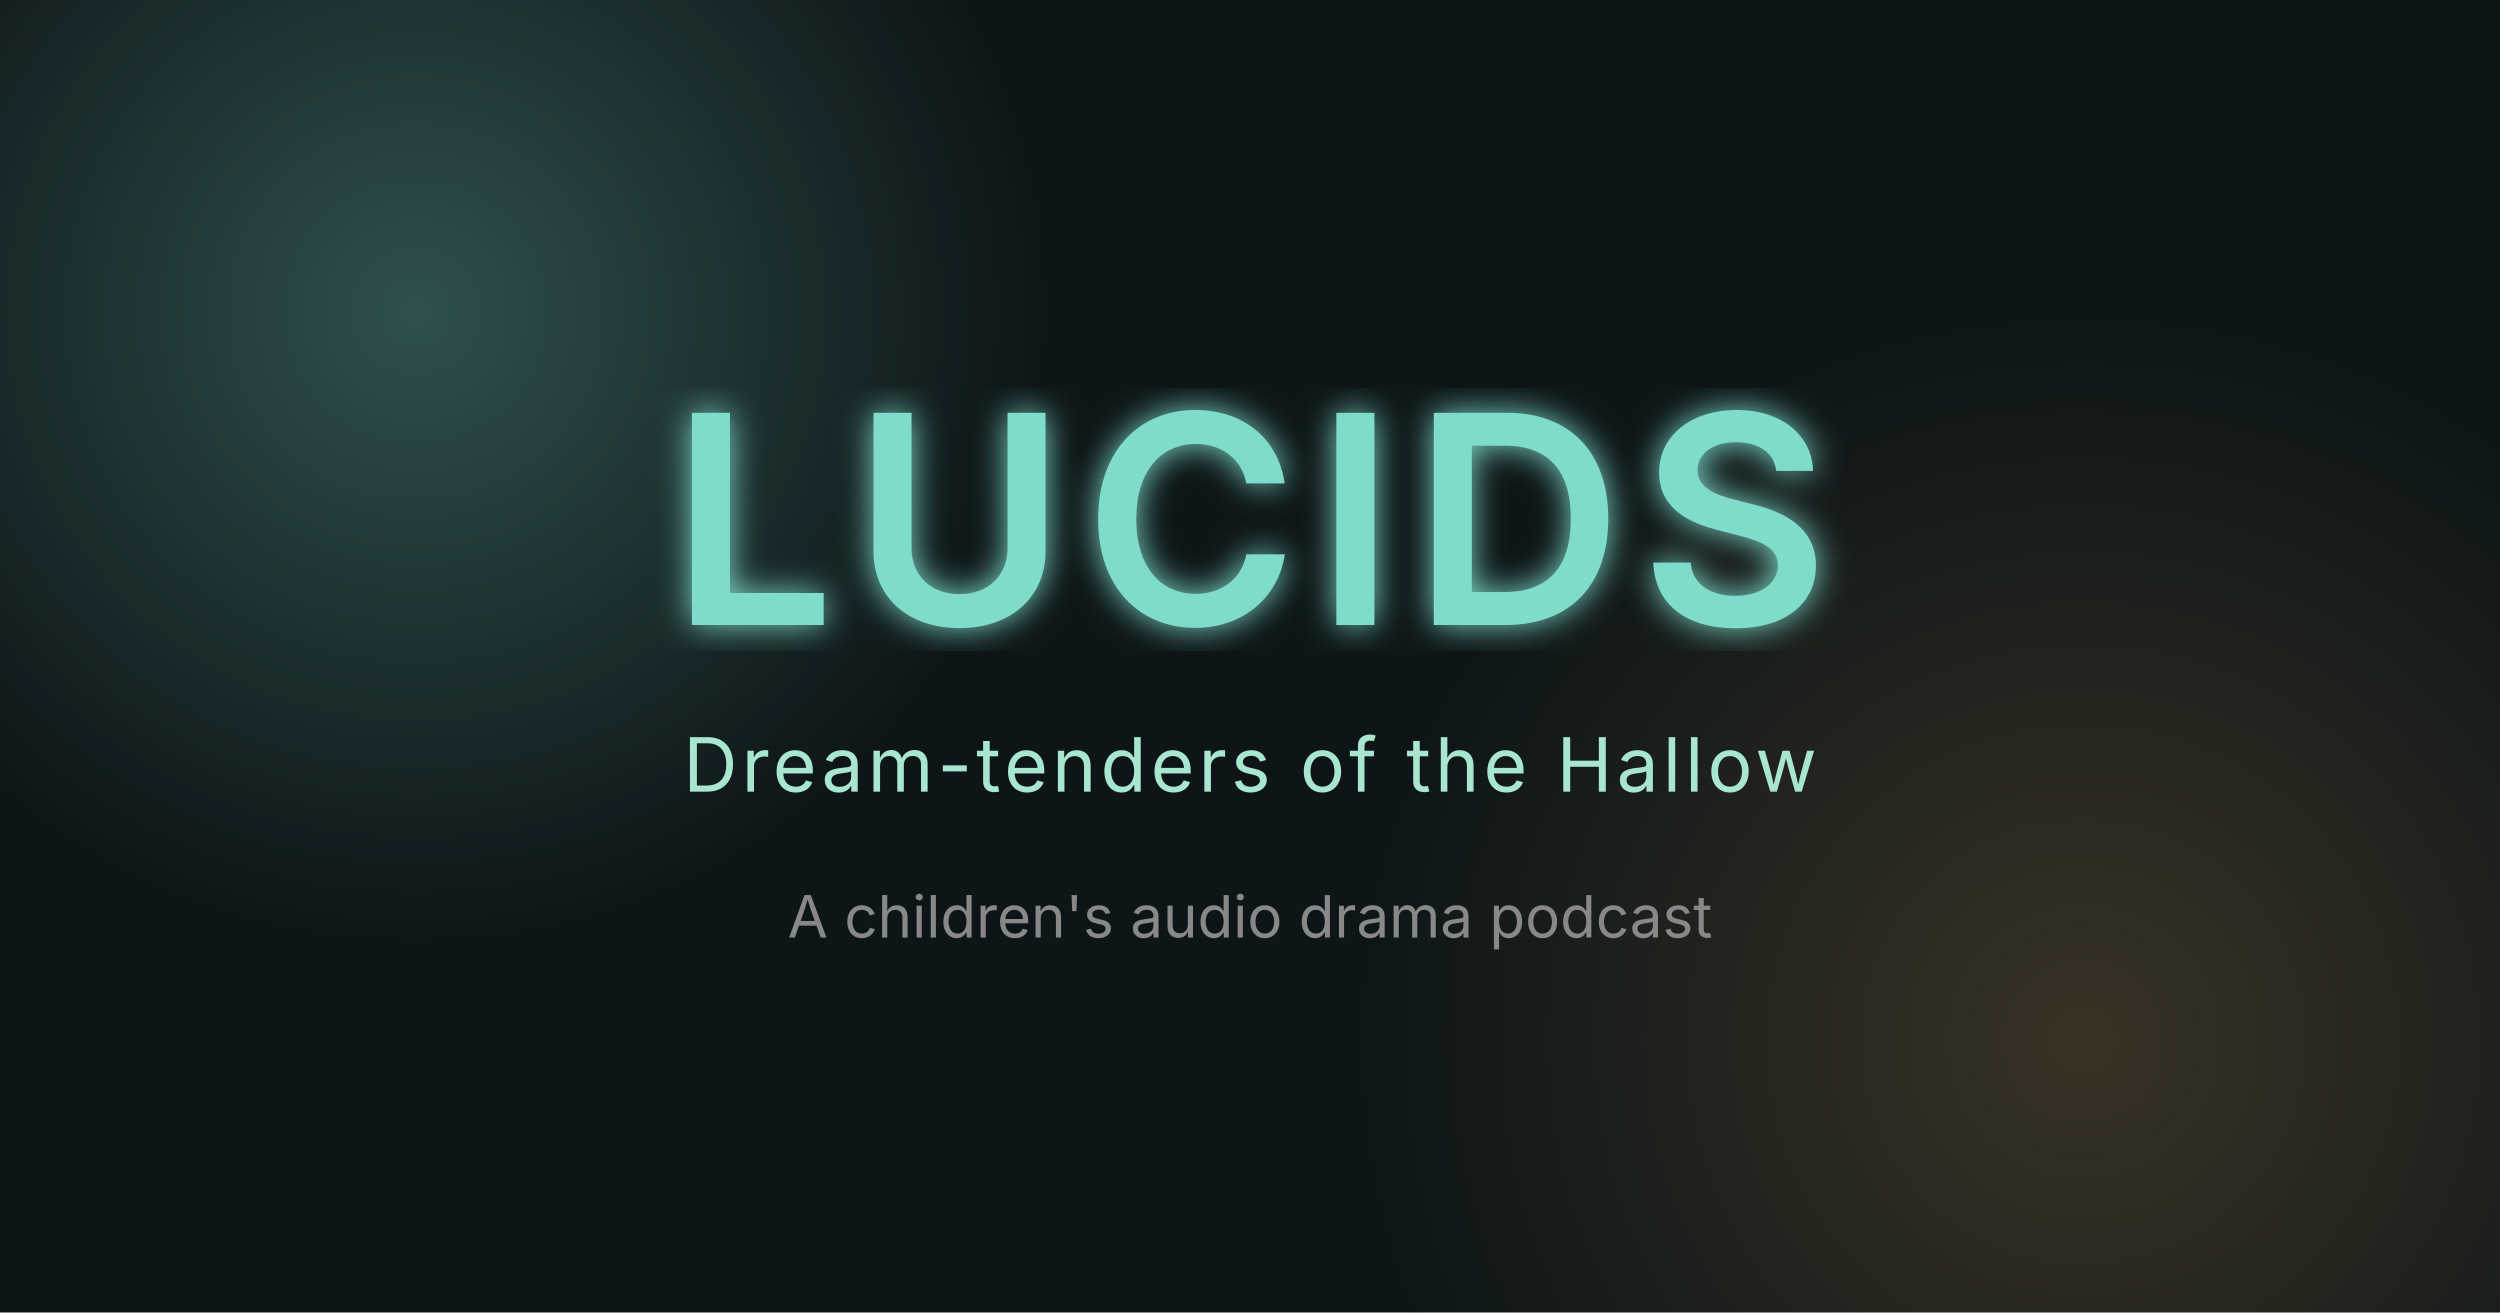
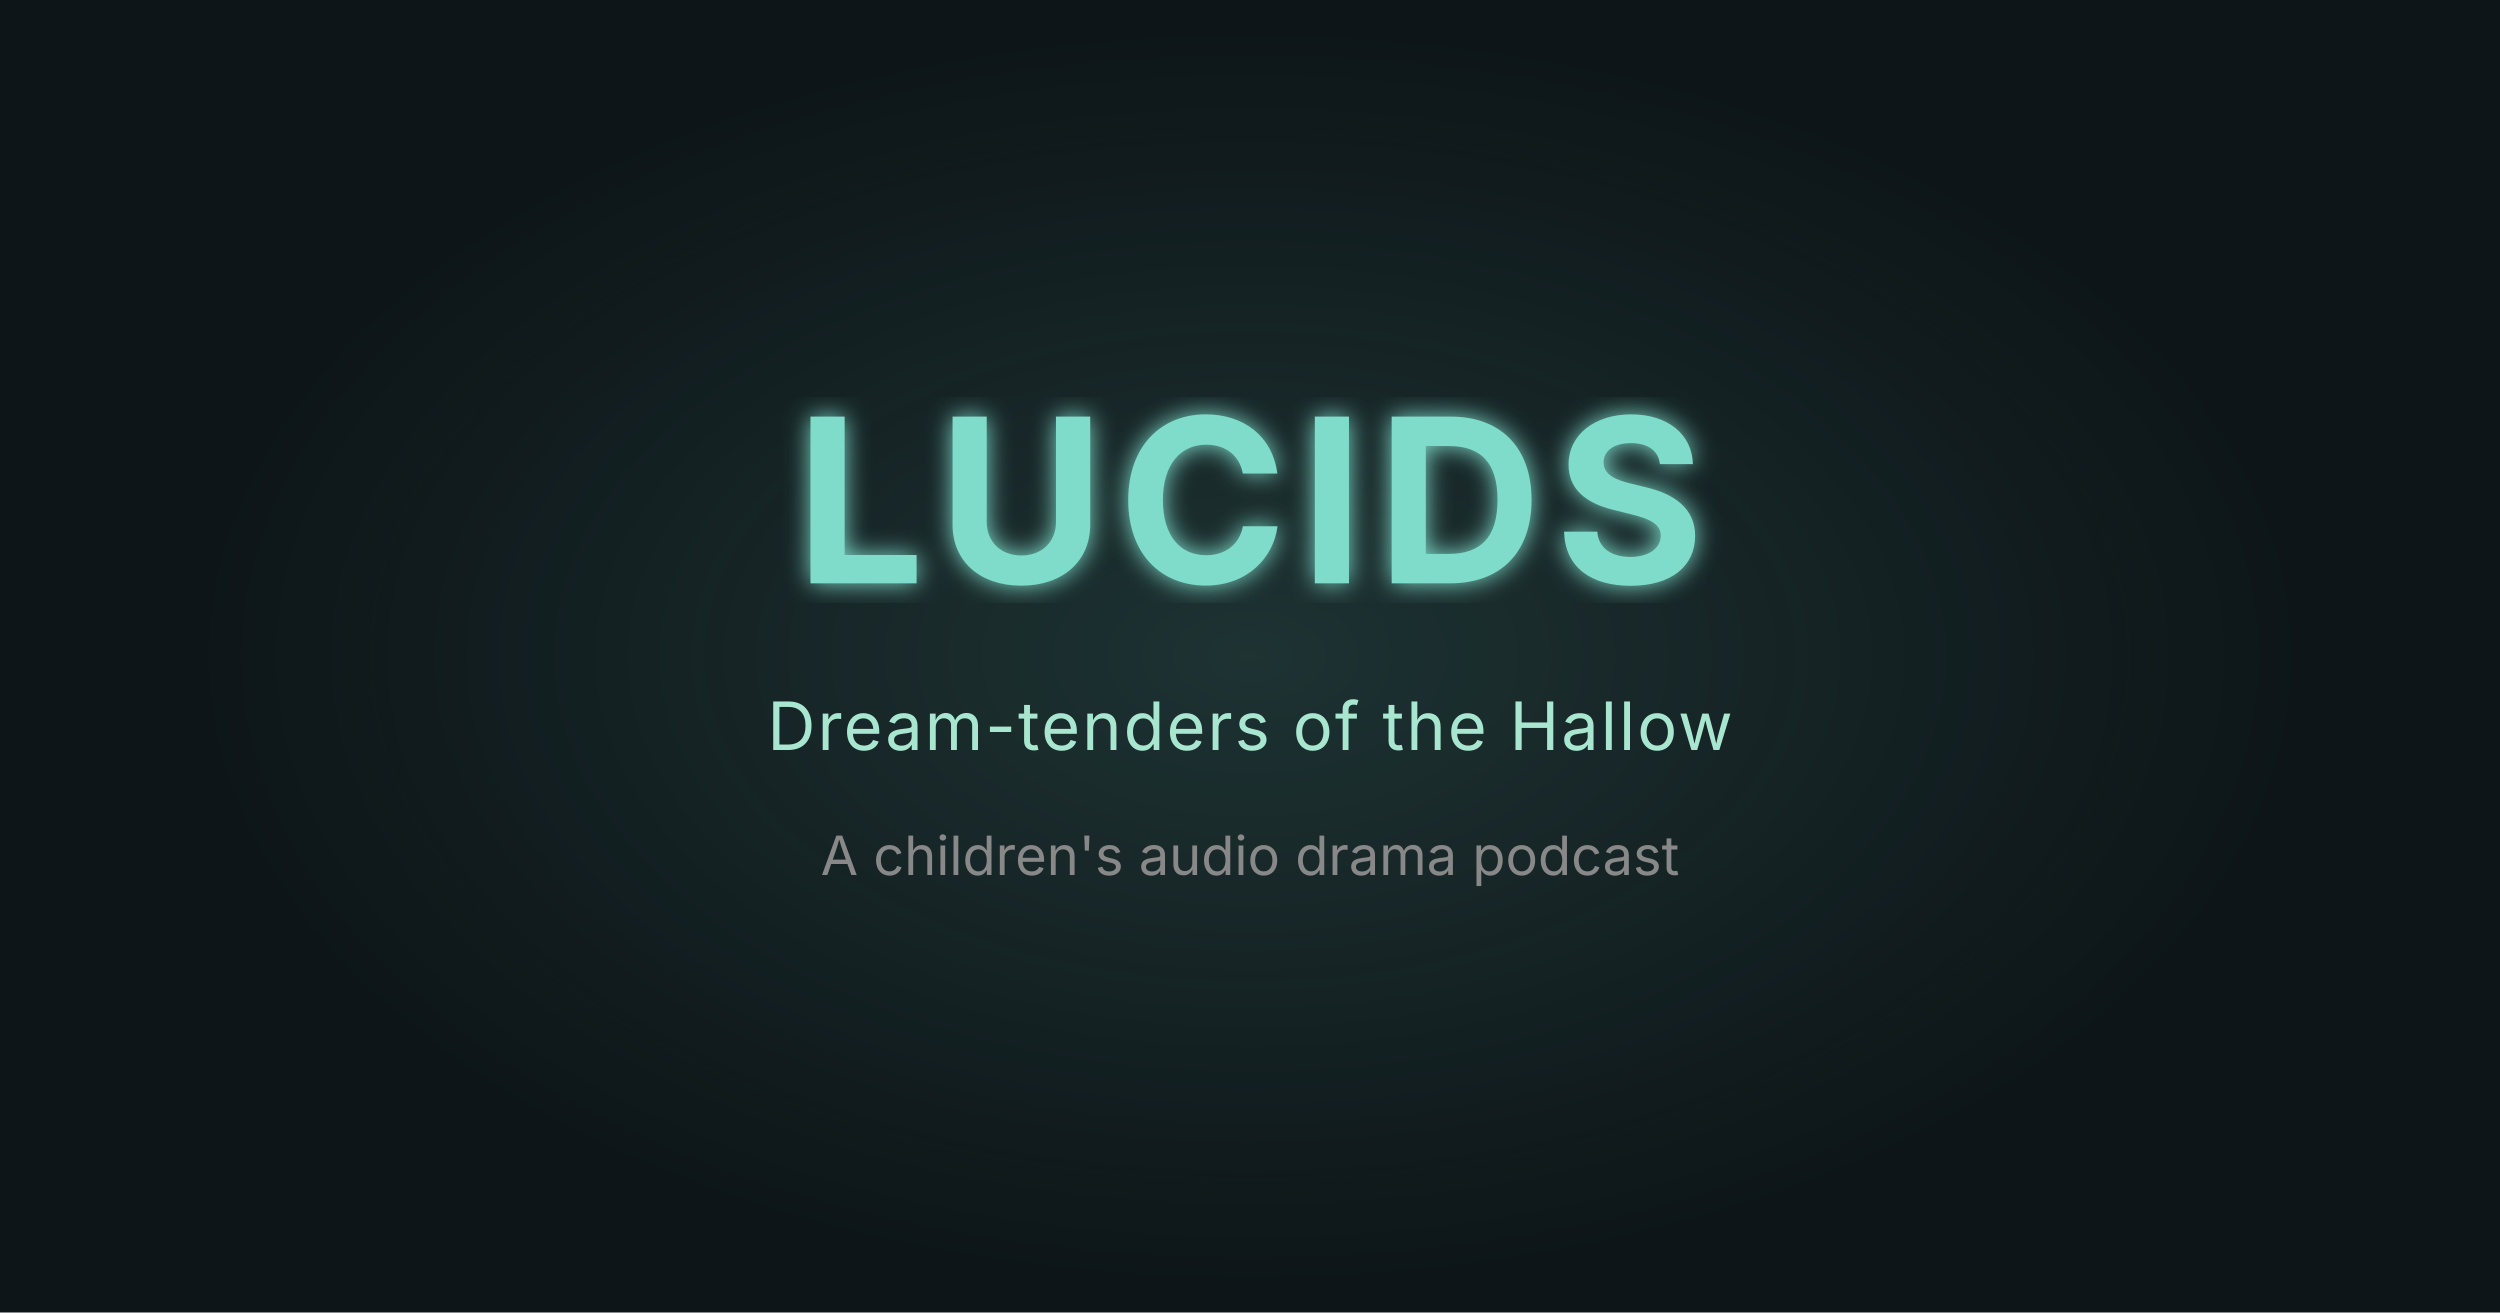
<svg xmlns="http://www.w3.org/2000/svg" width="1200" height="630" viewBox="0 0 1200 630" fill="none">
  <rect width="1200" height="630" fill="#0D1518" />
  <defs>
-     <radialGradient id="glow1" cx="0.5" cy="0.5" r="0.5">
-       <stop offset="0%" style="stop-color:#7FDBCA;stop-opacity:0.3" />
-       <stop offset="100%" style="stop-color:#7FDBCA;stop-opacity:0" />
-     </radialGradient>
-     <radialGradient id="glow2" cx="0.5" cy="0.5" r="0.5">
-       <stop offset="0%" style="stop-color:#E8A857;stop-opacity:0.2" />
-       <stop offset="100%" style="stop-color:#E8A857;stop-opacity:0" />
-     </radialGradient>
    <filter id="textGlow">
-       <feGaussianBlur stdDeviation="8" result="coloredBlur" />
+       <feGaussianBlur stdDeviation="6" result="coloredBlur" />
      <feMerge>
        <feMergeNode in="coloredBlur" />
        <feMergeNode in="SourceGraphic" />
      </feMerge>
    </filter>
+     <radialGradient id="centralGlow" cx="0.5" cy="0.5" r="0.5">
+       <stop offset="0%" style="stop-color:#7FDBCA;stop-opacity:0.15" />
+       <stop offset="100%" style="stop-color:#7FDBCA;stop-opacity:0" />
+     </radialGradient>
  </defs>
-   <ellipse cx="200" cy="150" rx="300" ry="300" fill="url(#glow1)" />
-   <ellipse cx="1000" cy="500" rx="350" ry="350" fill="url(#glow2)" />
+   <ellipse cx="600" cy="315" rx="500" ry="300" fill="url(#centralGlow)" />
  <g>
-     <text x="600" y="300" font-family="system-ui, -apple-system, sans-serif" font-size="140" font-weight="600" fill="#7FDBCA" text-anchor="middle" filter="url(#textGlow)" letter-spacing="8">LUCIDS</text>
-     <text x="600" y="380" font-family="system-ui, -apple-system, sans-serif" font-size="36" font-weight="400" fill="#A8E6CF" text-anchor="middle" letter-spacing="2">Dream-tenders of the Hallow</text>
-     <text x="600" y="450" font-family="system-ui, -apple-system, sans-serif" font-size="28" font-weight="400" fill="#888888" text-anchor="middle">A children's audio drama podcast</text>
+     <text x="600" y="280" font-family="system-ui, -apple-system, sans-serif" font-size="110" font-weight="700" fill="#7FDBCA" text-anchor="middle" filter="url(#textGlow)" letter-spacing="6">LUCIDS</text>
+     <text x="600" y="360" font-family="system-ui, -apple-system, sans-serif" font-size="32" font-weight="400" fill="#A8E6CF" text-anchor="middle" letter-spacing="1">Dream-tenders of the Hallow</text>
+     <text x="600" y="420" font-family="system-ui, -apple-system, sans-serif" font-size="26" font-weight="400" fill="#888888" text-anchor="middle">A children's audio drama podcast</text>
  </g>
</svg>
